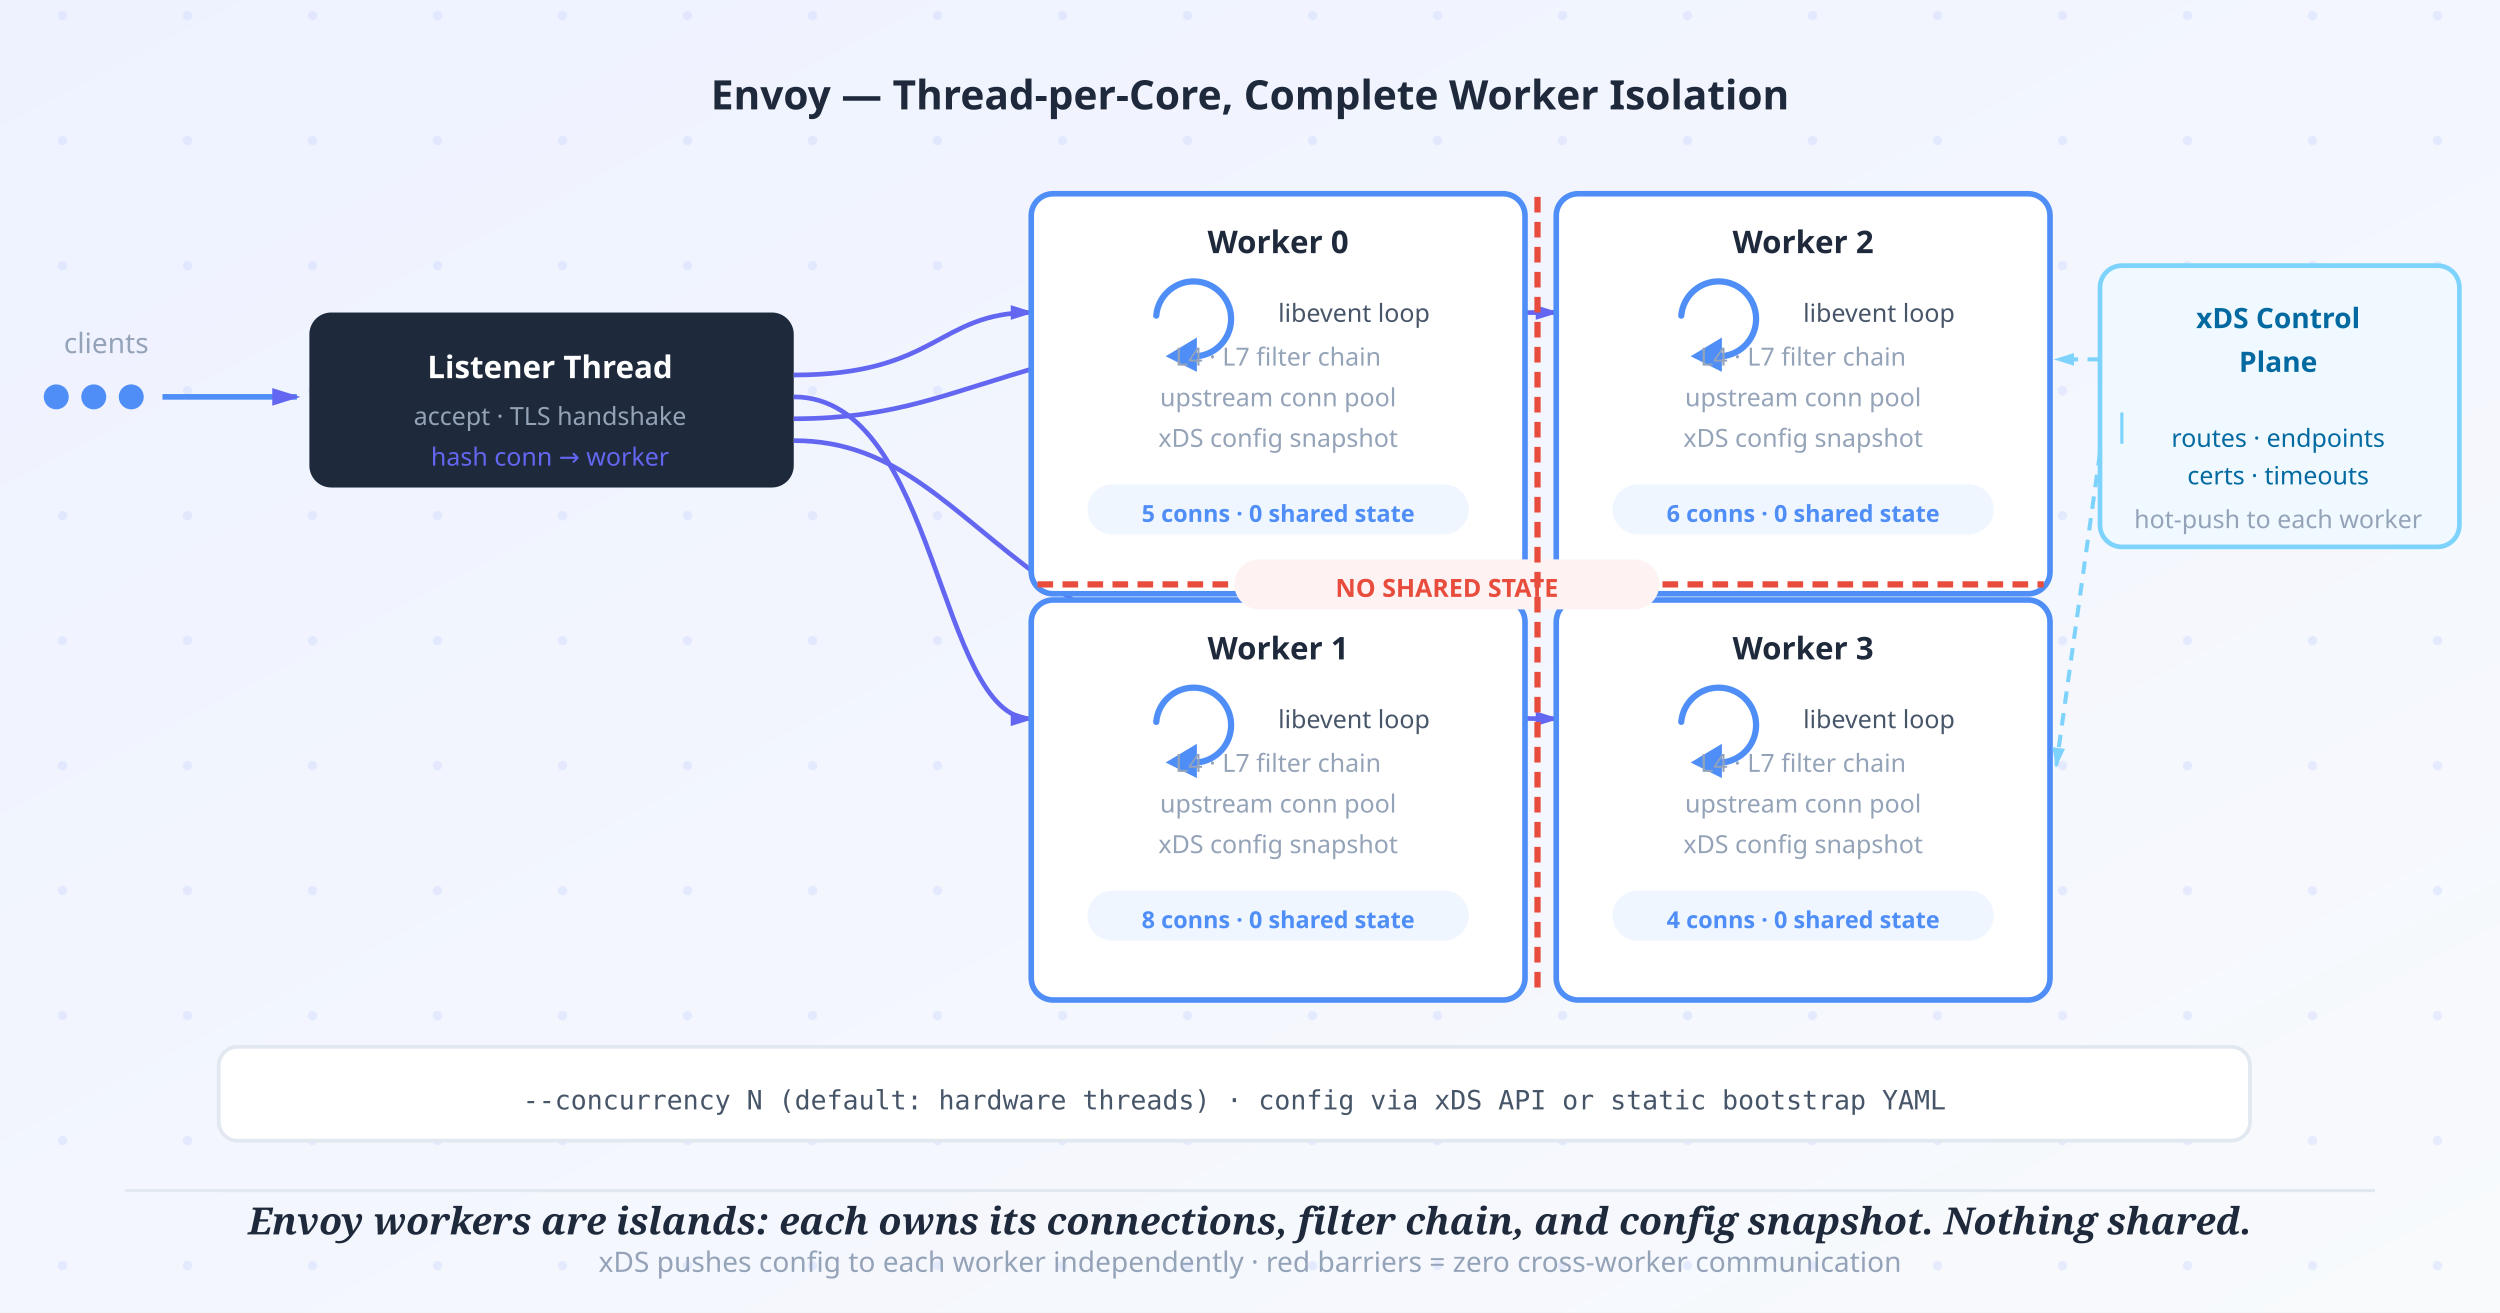
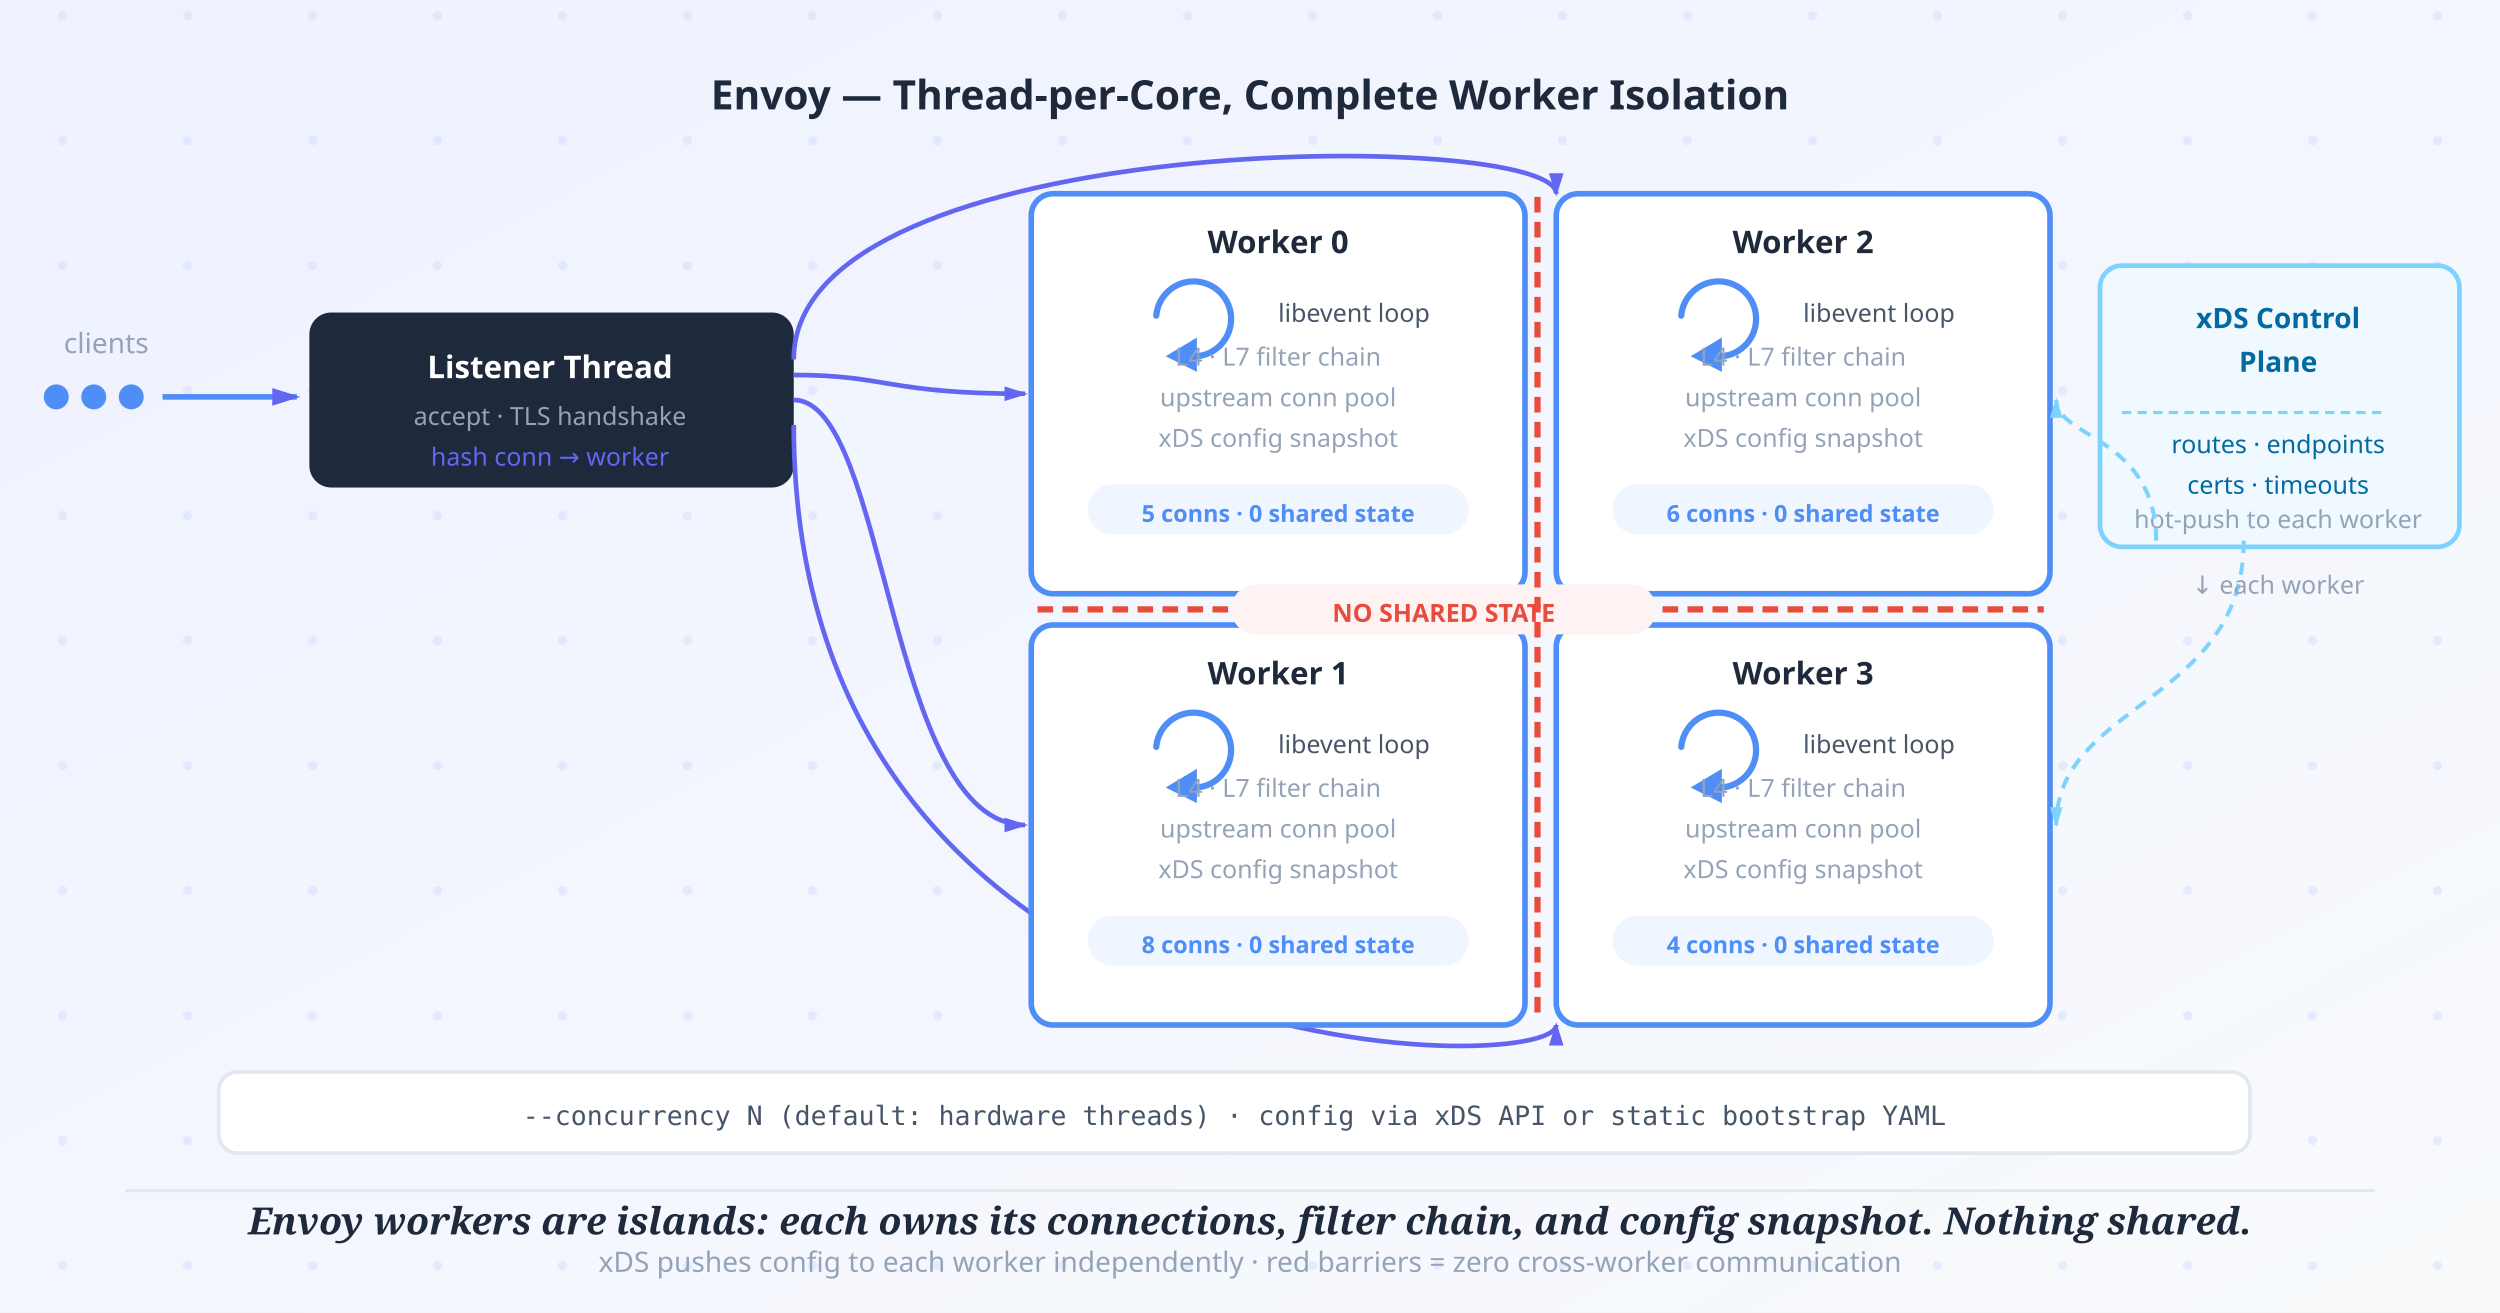
<svg xmlns="http://www.w3.org/2000/svg" viewBox="0 -25 800 420" width="800">
  <defs>
    <linearGradient id="bg" x1="0" y1="0" x2="1" y2="1">
      <stop offset="0%" stop-color="#eef2ff" />
      <stop offset="100%" stop-color="#f8fafc" />
    </linearGradient>
    <pattern id="dots" width="40" height="40" patternUnits="userSpaceOnUse">
      <circle cx="20" cy="20" r="1.5" fill="#c7d2fe" opacity="0.35" />
    </pattern>
    <marker id="arr-v" viewBox="0 0 8 5" refX="7" refY="2.5" markerWidth="5" markerHeight="5" orient="auto">
      <polygon points="0,0 8,2.5 0,5" fill="#6366f1" />
    </marker>
    <marker id="arr-x" viewBox="0 0 8 5" refX="7" refY="2.5" markerWidth="5" markerHeight="5" orient="auto">
      <polygon points="0,0 8,2.5 0,5" fill="#7dd3fc" />
    </marker>
  </defs>
  <rect x="0" y="-25" width="800" height="420" fill="url(#bg)" />
  <rect x="0" y="-25" width="800" height="420" fill="url(#dots)" />
  <text x="400" y="10" font-family="system-ui,sans-serif" font-size="13" font-weight="700" fill="#1e293b" text-anchor="middle">Envoy — Thread-per-Core, Complete Worker Isolation</text>
  <text x="34" y="88" font-family="system-ui,sans-serif" font-size="9" fill="#94a3b8" text-anchor="middle">clients</text>
  <circle cx="18" cy="102" r="4" fill="#4f8ef7" />
  <circle cx="30" cy="102" r="4" fill="#4f8ef7" />
  <circle cx="42" cy="102" r="4" fill="#4f8ef7" />
  <line x1="52" y1="102" x2="95" y2="102" stroke="#4f8ef7" stroke-width="1.8" marker-end="url(#arr-v)" />
  <rect x="99" y="75" width="155" height="56" rx="7" fill="#1e293b" />
  <text x="176" y="96" font-family="system-ui,sans-serif" font-size="10" font-weight="700" fill="white" text-anchor="middle">Listener Thread</text>
  <text x="176" y="111" font-family="system-ui,sans-serif" font-size="8" fill="#94a3b8" text-anchor="middle">accept · TLS handshake</text>
  <text x="176" y="124" font-family="system-ui,sans-serif" font-size="8" fill="#6366f1" text-anchor="middle">hash conn → worker</text>
-   <path d="M 254 95  C 300 95  300 75  330 75" fill="none" stroke="#6366f1" stroke-width="1.5" marker-end="url(#arr-v)" />
-   <path d="M 254 102 C 300 102 300 205 330 205" fill="none" stroke="#6366f1" stroke-width="1.5" marker-end="url(#arr-v)" />
-   <path d="M 254 109 C 320 109 320 75  498 75" fill="none" stroke="#6366f1" stroke-width="1.5" marker-end="url(#arr-v)" />
-   <path d="M 254 116 C 320 116 320 205 498 205" fill="none" stroke="#6366f1" stroke-width="1.5" marker-end="url(#arr-v)" />
+   <path d="M 254 95  C 284 95  284 101 328 101" fill="none" stroke="#6366f1" stroke-width="1.5" marker-end="url(#arr-v)" />
+   <path d="M 254 103 C 284 103 284 239 328 239" fill="none" stroke="#6366f1" stroke-width="1.5" marker-end="url(#arr-v)" />
+   <path d="M 254 90  C 254 16  498 16  498 37" fill="none" stroke="#6366f1" stroke-width="1.5" marker-end="url(#arr-v)" />
+   <path d="M 254 111 C 254 320 498 320 498 303" fill="none" stroke="#6366f1" stroke-width="1.5" marker-end="url(#arr-v)" />
  <rect x="330" y="37" width="158" height="128" rx="7" fill="white" stroke="#4f8ef7" stroke-width="1.8" />
  <text x="409" y="56" font-family="system-ui,sans-serif" font-size="10" font-weight="700" fill="#1e293b" text-anchor="middle">Worker 0</text>
  <path d="M 370 76 A 12 12 0 1 1 383 89" fill="none" stroke="#4f8ef7" stroke-width="2" stroke-linecap="round" />
  <polygon points="383,83 383,94 373,89" fill="#4f8ef7" />
  <text x="409" y="78" font-family="system-ui,sans-serif" font-size="8" fill="#475569">libevent loop</text>
  <text x="409" y="92" font-family="system-ui,sans-serif" font-size="8" fill="#94a3b8" text-anchor="middle">L4 · L7 filter chain</text>
  <text x="409" y="105" font-family="system-ui,sans-serif" font-size="8" fill="#94a3b8" text-anchor="middle">upstream conn pool</text>
  <text x="409" y="118" font-family="system-ui,sans-serif" font-size="8" fill="#94a3b8" text-anchor="middle">xDS config snapshot</text>
  <rect x="348" y="130" width="122" height="16" rx="8" fill="#eff6ff" />
-   <text x="409" y="142" font-family="system-ui,sans-serif" font-size="7.5" fill="#4f8ef7" text-anchor="middle" font-weight="600">5 conns · 0 shared state</text>
-   <rect x="330" y="167" width="158" height="128" rx="7" fill="white" stroke="#4f8ef7" stroke-width="1.8" />
-   <text x="409" y="186" font-family="system-ui,sans-serif" font-size="10" font-weight="700" fill="#1e293b" text-anchor="middle">Worker 1</text>
-   <path d="M 370 206 A 12 12 0 1 1 383 219" fill="none" stroke="#4f8ef7" stroke-width="2" stroke-linecap="round" />
-   <polygon points="383,213 383,224 373,219" fill="#4f8ef7" />
-   <text x="409" y="208" font-family="system-ui,sans-serif" font-size="8" fill="#475569">libevent loop</text>
-   <text x="409" y="222" font-family="system-ui,sans-serif" font-size="8" fill="#94a3b8" text-anchor="middle">L4 · L7 filter chain</text>
-   <text x="409" y="235" font-family="system-ui,sans-serif" font-size="8" fill="#94a3b8" text-anchor="middle">upstream conn pool</text>
-   <text x="409" y="248" font-family="system-ui,sans-serif" font-size="8" fill="#94a3b8" text-anchor="middle">xDS config snapshot</text>
-   <rect x="348" y="260" width="122" height="16" rx="8" fill="#eff6ff" />
-   <text x="409" y="272" font-family="system-ui,sans-serif" font-size="7.5" fill="#4f8ef7" text-anchor="middle" font-weight="600">8 conns · 0 shared state</text>
+   <text x="409" y="142" font-family="system-ui,sans-serif" font-size="7.5" font-weight="600" fill="#4f8ef7" text-anchor="middle">5 conns · 0 shared state</text>
+   <rect x="330" y="175" width="158" height="128" rx="7" fill="white" stroke="#4f8ef7" stroke-width="1.8" />
+   <text x="409" y="194" font-family="system-ui,sans-serif" font-size="10" font-weight="700" fill="#1e293b" text-anchor="middle">Worker 1</text>
+   <path d="M 370 214 A 12 12 0 1 1 383 227" fill="none" stroke="#4f8ef7" stroke-width="2" stroke-linecap="round" />
+   <polygon points="383,221 383,232 373,227" fill="#4f8ef7" />
+   <text x="409" y="216" font-family="system-ui,sans-serif" font-size="8" fill="#475569">libevent loop</text>
+   <text x="409" y="230" font-family="system-ui,sans-serif" font-size="8" fill="#94a3b8" text-anchor="middle">L4 · L7 filter chain</text>
+   <text x="409" y="243" font-family="system-ui,sans-serif" font-size="8" fill="#94a3b8" text-anchor="middle">upstream conn pool</text>
+   <text x="409" y="256" font-family="system-ui,sans-serif" font-size="8" fill="#94a3b8" text-anchor="middle">xDS config snapshot</text>
+   <rect x="348" y="268" width="122" height="16" rx="8" fill="#eff6ff" />
+   <text x="409" y="280" font-family="system-ui,sans-serif" font-size="7.5" font-weight="600" fill="#4f8ef7" text-anchor="middle">8 conns · 0 shared state</text>
  <rect x="498" y="37" width="158" height="128" rx="7" fill="white" stroke="#4f8ef7" stroke-width="1.8" />
  <text x="577" y="56" font-family="system-ui,sans-serif" font-size="10" font-weight="700" fill="#1e293b" text-anchor="middle">Worker 2</text>
  <path d="M 538 76 A 12 12 0 1 1 551 89" fill="none" stroke="#4f8ef7" stroke-width="2" stroke-linecap="round" />
  <polygon points="551,83 551,94 541,89" fill="#4f8ef7" />
  <text x="577" y="78" font-family="system-ui,sans-serif" font-size="8" fill="#475569">libevent loop</text>
  <text x="577" y="92" font-family="system-ui,sans-serif" font-size="8" fill="#94a3b8" text-anchor="middle">L4 · L7 filter chain</text>
  <text x="577" y="105" font-family="system-ui,sans-serif" font-size="8" fill="#94a3b8" text-anchor="middle">upstream conn pool</text>
  <text x="577" y="118" font-family="system-ui,sans-serif" font-size="8" fill="#94a3b8" text-anchor="middle">xDS config snapshot</text>
  <rect x="516" y="130" width="122" height="16" rx="8" fill="#eff6ff" />
-   <text x="577" y="142" font-family="system-ui,sans-serif" font-size="7.5" fill="#4f8ef7" text-anchor="middle" font-weight="600">6 conns · 0 shared state</text>
-   <rect x="498" y="167" width="158" height="128" rx="7" fill="white" stroke="#4f8ef7" stroke-width="1.8" />
-   <text x="577" y="186" font-family="system-ui,sans-serif" font-size="10" font-weight="700" fill="#1e293b" text-anchor="middle">Worker 3</text>
-   <path d="M 538 206 A 12 12 0 1 1 551 219" fill="none" stroke="#4f8ef7" stroke-width="2" stroke-linecap="round" />
-   <polygon points="551,213 551,224 541,219" fill="#4f8ef7" />
-   <text x="577" y="208" font-family="system-ui,sans-serif" font-size="8" fill="#475569">libevent loop</text>
-   <text x="577" y="222" font-family="system-ui,sans-serif" font-size="8" fill="#94a3b8" text-anchor="middle">L4 · L7 filter chain</text>
-   <text x="577" y="235" font-family="system-ui,sans-serif" font-size="8" fill="#94a3b8" text-anchor="middle">upstream conn pool</text>
-   <text x="577" y="248" font-family="system-ui,sans-serif" font-size="8" fill="#94a3b8" text-anchor="middle">xDS config snapshot</text>
-   <rect x="516" y="260" width="122" height="16" rx="8" fill="#eff6ff" />
-   <text x="577" y="272" font-family="system-ui,sans-serif" font-size="7.5" fill="#4f8ef7" text-anchor="middle" font-weight="600">4 conns · 0 shared state</text>
-   <line x1="332" y1="162" x2="654" y2="162" stroke="#e74c3c" stroke-width="2" stroke-dasharray="5 3" />
-   <rect x="395" y="154" width="136" height="16" rx="8" fill="#fef2f2" />
-   <text x="463" y="166" font-family="system-ui,sans-serif" font-size="8" font-weight="700" fill="#e74c3c" text-anchor="middle">NO SHARED STATE</text>
-   <line x1="492" y1="38" x2="492" y2="293" stroke="#e74c3c" stroke-width="2" stroke-dasharray="5 3" />
+   <text x="577" y="142" font-family="system-ui,sans-serif" font-size="7.5" font-weight="600" fill="#4f8ef7" text-anchor="middle">6 conns · 0 shared state</text>
+   <rect x="498" y="175" width="158" height="128" rx="7" fill="white" stroke="#4f8ef7" stroke-width="1.8" />
+   <text x="577" y="194" font-family="system-ui,sans-serif" font-size="10" font-weight="700" fill="#1e293b" text-anchor="middle">Worker 3</text>
+   <path d="M 538 214 A 12 12 0 1 1 551 227" fill="none" stroke="#4f8ef7" stroke-width="2" stroke-linecap="round" />
+   <polygon points="551,221 551,232 541,227" fill="#4f8ef7" />
+   <text x="577" y="216" font-family="system-ui,sans-serif" font-size="8" fill="#475569">libevent loop</text>
+   <text x="577" y="230" font-family="system-ui,sans-serif" font-size="8" fill="#94a3b8" text-anchor="middle">L4 · L7 filter chain</text>
+   <text x="577" y="243" font-family="system-ui,sans-serif" font-size="8" fill="#94a3b8" text-anchor="middle">upstream conn pool</text>
+   <text x="577" y="256" font-family="system-ui,sans-serif" font-size="8" fill="#94a3b8" text-anchor="middle">xDS config snapshot</text>
+   <rect x="516" y="268" width="122" height="16" rx="8" fill="#eff6ff" />
+   <text x="577" y="280" font-family="system-ui,sans-serif" font-size="7.5" font-weight="600" fill="#4f8ef7" text-anchor="middle">4 conns · 0 shared state</text>
+   <line x1="332" y1="170" x2="654" y2="170" stroke="#e74c3c" stroke-width="2" stroke-dasharray="5 3" />
+   <rect x="394" y="162" width="136" height="16" rx="8" fill="#fef2f2" />
+   <text x="462" y="174" font-family="system-ui,sans-serif" font-size="8" font-weight="700" fill="#e74c3c" text-anchor="middle">NO SHARED STATE</text>
+   <line x1="492" y1="38" x2="492" y2="301" stroke="#e74c3c" stroke-width="2" stroke-dasharray="5 3" />
  <rect x="672" y="60" width="115" height="90" rx="7" fill="#f0f9ff" stroke="#7dd3fc" stroke-width="1.5" />
  <text x="729" y="80" font-family="system-ui,sans-serif" font-size="9" font-weight="700" fill="#0369a1" text-anchor="middle">xDS Control</text>
  <text x="729" y="94" font-family="system-ui,sans-serif" font-size="9" font-weight="700" fill="#0369a1" text-anchor="middle">Plane</text>
-   <line x1="679" y1="107" x2="679" y2="117" stroke="#7dd3fc" stroke-width="1" />
-   <text x="729" y="118" font-family="system-ui,sans-serif" font-size="8" fill="#0369a1" text-anchor="middle">routes · endpoints</text>
-   <text x="729" y="130" font-family="system-ui,sans-serif" font-size="8" fill="#0369a1" text-anchor="middle">certs · timeouts</text>
+   <line x1="679" y1="107" x2="762" y2="107" stroke="#7dd3fc" stroke-width="1" stroke-dasharray="3 2" />
+   <text x="729" y="120" font-family="system-ui,sans-serif" font-size="8" fill="#0369a1" text-anchor="middle">routes · endpoints</text>
+   <text x="729" y="133" font-family="system-ui,sans-serif" font-size="8" fill="#0369a1" text-anchor="middle">certs · timeouts</text>
  <text x="729" y="144" font-family="system-ui,sans-serif" font-size="8" fill="#94a3b8" text-anchor="middle">hot-push to each worker</text>
-   <line x1="672" y1="90" x2="658" y2="90" stroke="#7dd3fc" stroke-width="1.3" stroke-dasharray="4 3" marker-end="url(#arr-x)" />
-   <line x1="672" y1="120" x2="658" y2="220" stroke="#7dd3fc" stroke-width="1.3" stroke-dasharray="4 3" marker-end="url(#arr-x)" />
-   <rect x="70" y="310" width="650" height="30" rx="6" fill="white" stroke="#e2e8f0" stroke-width="1.2" />
-   <text x="395" y="330" font-family="monospace,system-ui,sans-serif" font-size="8.5" fill="#475569" text-anchor="middle">--concurrency N  (default: hardware threads)  ·  config via xDS API or static bootstrap YAML</text>
+   <path d="M 690 148 C 690 115 658 115 658 103" fill="none" stroke="#7dd3fc" stroke-width="1.3" stroke-dasharray="4 3" marker-end="url(#arr-x)" />
+   <path d="M 718 148 C 718 200 658 200 658 239" fill="none" stroke="#7dd3fc" stroke-width="1.3" stroke-dasharray="4 3" marker-end="url(#arr-x)" />
+   <text x="729" y="165" font-family="system-ui,sans-serif" font-size="8" fill="#94a3b8" text-anchor="middle">↓ each worker</text>
+   <rect x="70" y="318" width="650" height="26" rx="6" fill="white" stroke="#e2e8f0" stroke-width="1.2" />
+   <text x="395" y="335" font-family="monospace,system-ui,sans-serif" font-size="8.5" fill="#475569" text-anchor="middle">--concurrency N  (default: hardware threads)  ·  config via xDS API or static bootstrap YAML</text>
  <line x1="40" y1="356" x2="760" y2="356" stroke="#e2e8f0" stroke-width="1" />
  <text x="400" y="370" font-family="Georgia,serif" font-size="12" font-weight="700" font-style="italic" fill="#1e293b" text-anchor="middle">Envoy workers are islands: each owns its connections, filter chain, and config snapshot. Nothing shared.</text>
  <text x="400" y="382" font-family="system-ui,sans-serif" font-size="9" fill="#94a3b8" text-anchor="middle">xDS pushes config to each worker independently · red barriers = zero cross-worker communication</text>
</svg>
